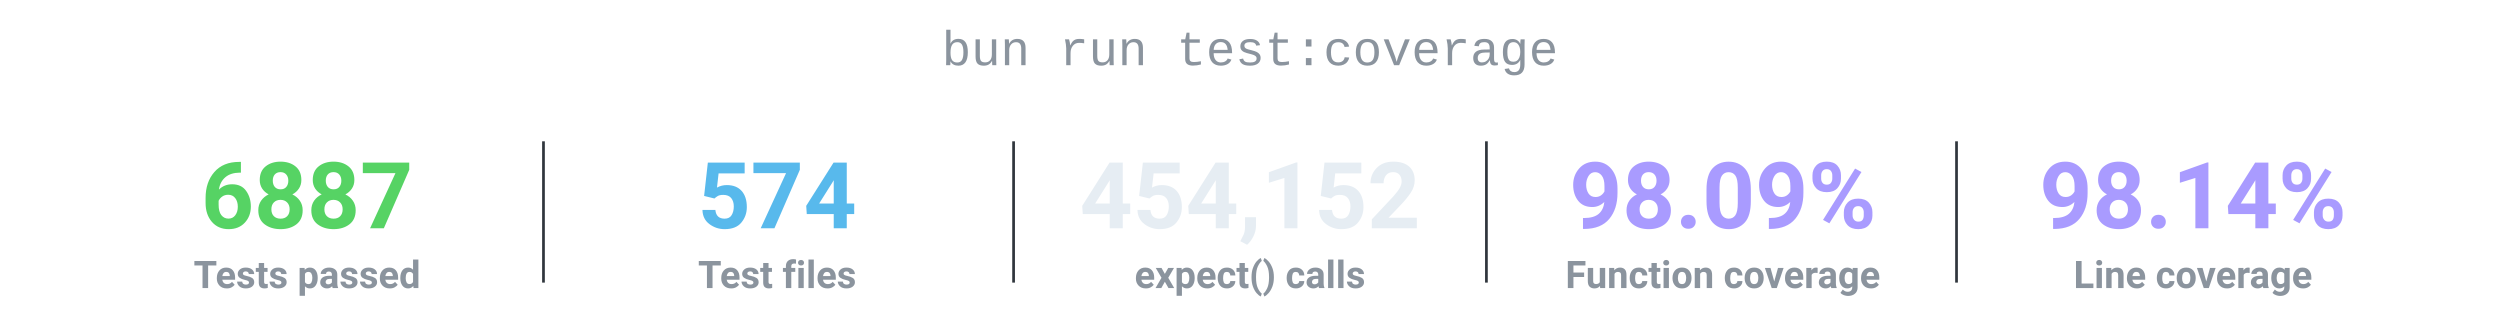
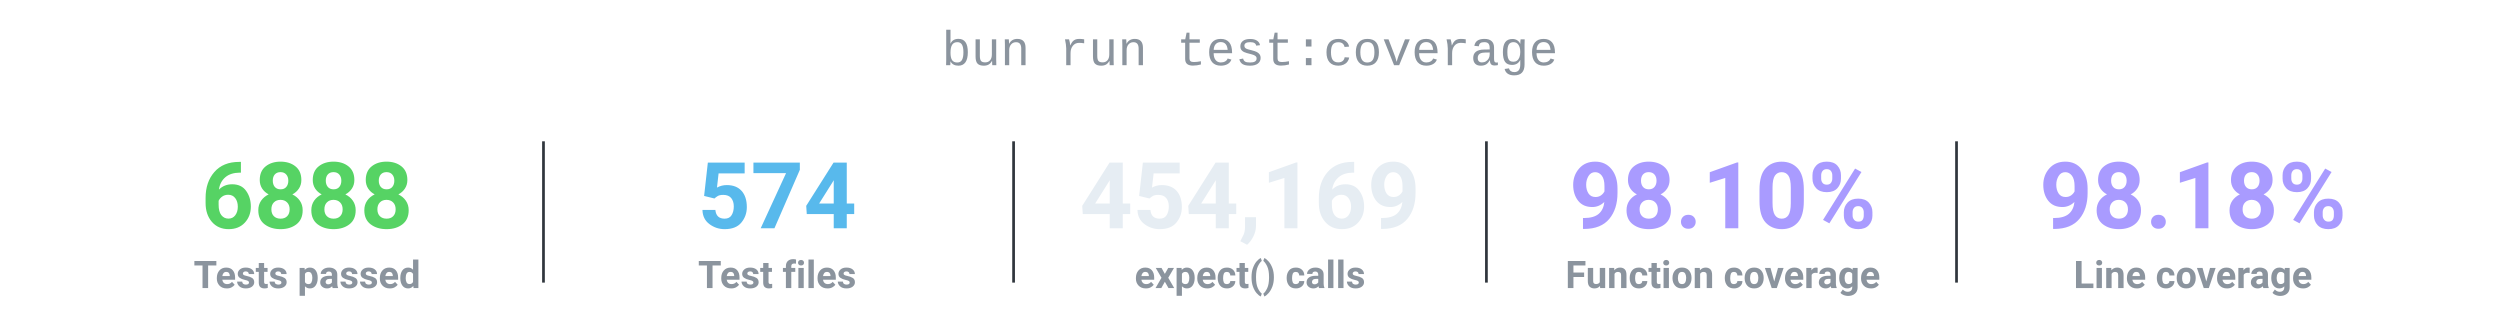
- <svg xmlns="http://www.w3.org/2000/svg" viewBox="0 0 920 122" width="920" height="122" role="img" aria-label="bun run test:coverage — 6887 tests passed, 574 test files, 454,152 expect() calls, 98.09% function coverage, 98.14% line coverage">
+ <svg xmlns="http://www.w3.org/2000/svg" viewBox="0 0 920 122" width="920" height="122" role="img" aria-label="bun run test:coverage — 6888 tests passed, 574 test files, 454,169 expect() calls, 98.10% function coverage, 98.18% line coverage">
  <style>
    .cmd { font-family: ui-monospace, SFMono-Regular, 'SF Mono', Menlo, Consolas, 'Liberation Mono', monospace; font-weight: 500; font-size: 18px; }
    .val { font-family: system-ui, -apple-system, BlinkMacSystemFont, 'Segoe UI', Roboto, sans-serif; font-weight: 700; font-size: 34px; }
    .lbl { font-family: system-ui, -apple-system, BlinkMacSystemFont, 'Segoe UI', Roboto, sans-serif; font-weight: 600; font-size: 14px; }
  </style>
  <text x="460" y="24" text-anchor="middle" class="cmd" fill="#8b949e">bun run test:coverage</text>
  <line x1="200" y1="52" x2="200" y2="104" stroke="#30363d" stroke-width="1" />
  <line x1="373" y1="52" x2="373" y2="104" stroke="#30363d" stroke-width="1" />
  <line x1="547" y1="52" x2="547" y2="104" stroke="#30363d" stroke-width="1" />
  <line x1="720" y1="52" x2="720" y2="104" stroke="#30363d" stroke-width="1" />
-   <text x="113" y="84" text-anchor="middle" class="val" fill="#56d364">6887</text>
+   <text x="113" y="84" text-anchor="middle" class="val" fill="#56d364">6888</text>
  <text x="113" y="106" text-anchor="middle" class="lbl" fill="#8b949e">Tests passed</text>
  <text x="286" y="84" text-anchor="middle" class="val" fill="#58b9ec">574</text>
  <text x="286" y="106" text-anchor="middle" class="lbl" fill="#8b949e">Test files</text>
-   <text x="460" y="84" text-anchor="middle" class="val" fill="#e6edf3">454,152</text>
+   <text x="460" y="84" text-anchor="middle" class="val" fill="#e6edf3">454,169</text>
  <text x="460" y="106" text-anchor="middle" class="lbl" fill="#8b949e">expect() calls</text>
-   <text x="634" y="84" text-anchor="middle" class="val" fill="#a99bff">98.09%</text>
+   <text x="634" y="84" text-anchor="middle" class="val" fill="#a99bff">98.10%</text>
  <text x="634" y="106" text-anchor="middle" class="lbl" fill="#8b949e">Function coverage</text>
-   <text x="807" y="84" text-anchor="middle" class="val" fill="#a99bff">98.14%</text>
+   <text x="807" y="84" text-anchor="middle" class="val" fill="#a99bff">98.18%</text>
  <text x="807" y="106" text-anchor="middle" class="lbl" fill="#8b949e">Line coverage</text>
</svg>
